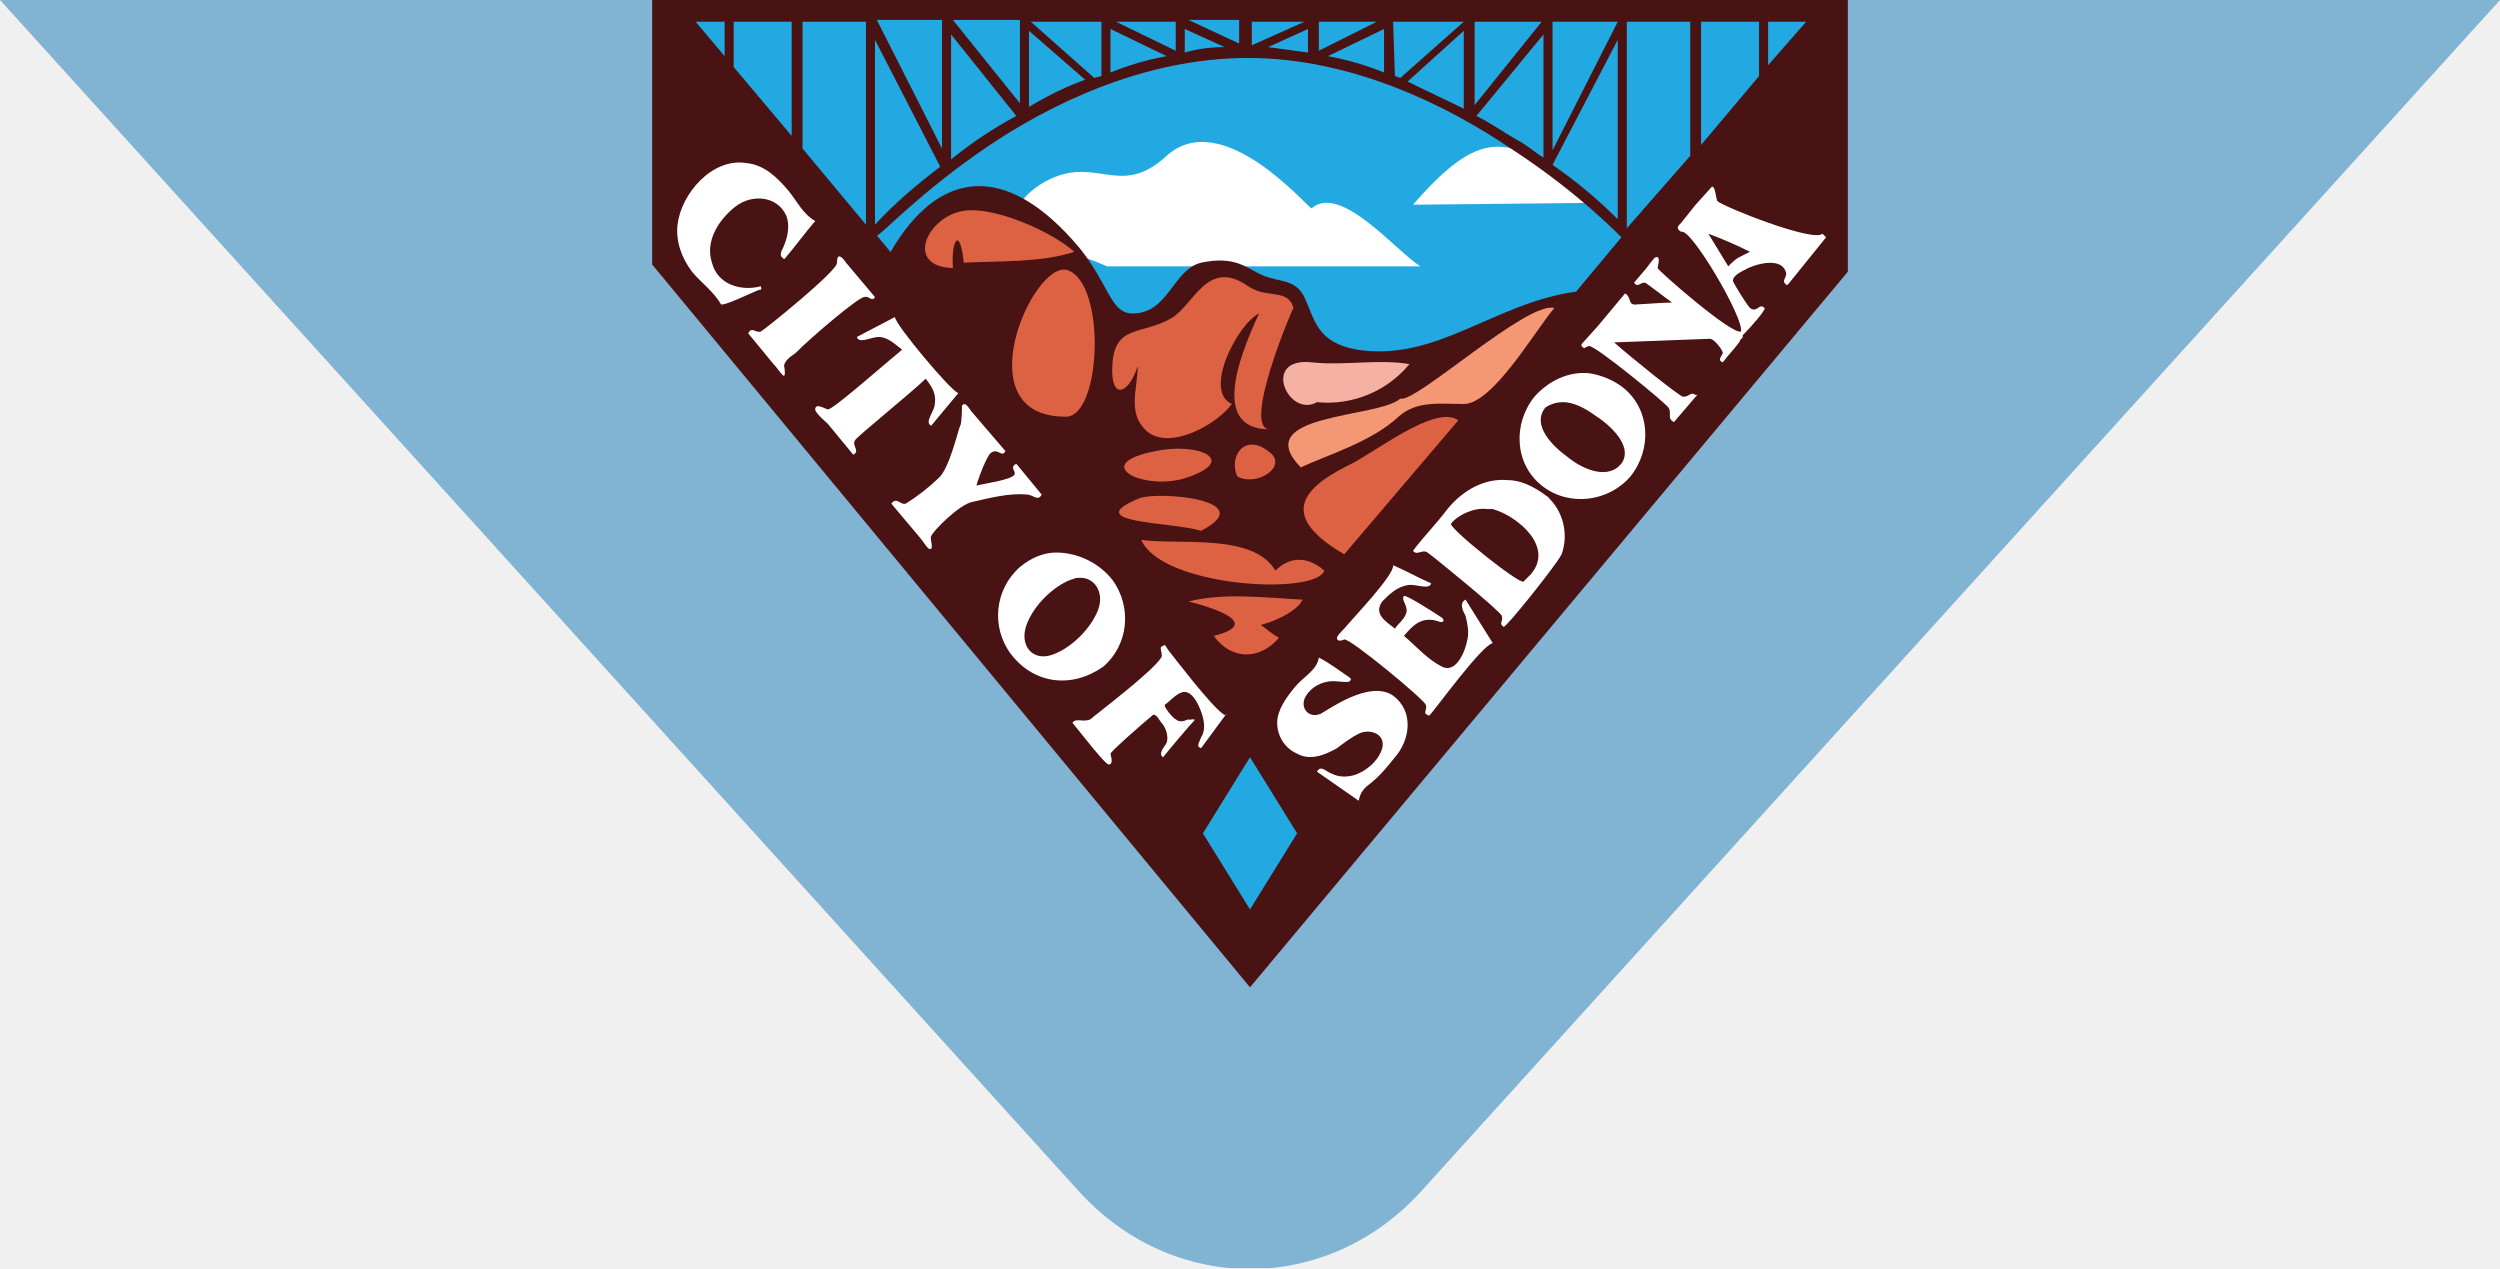
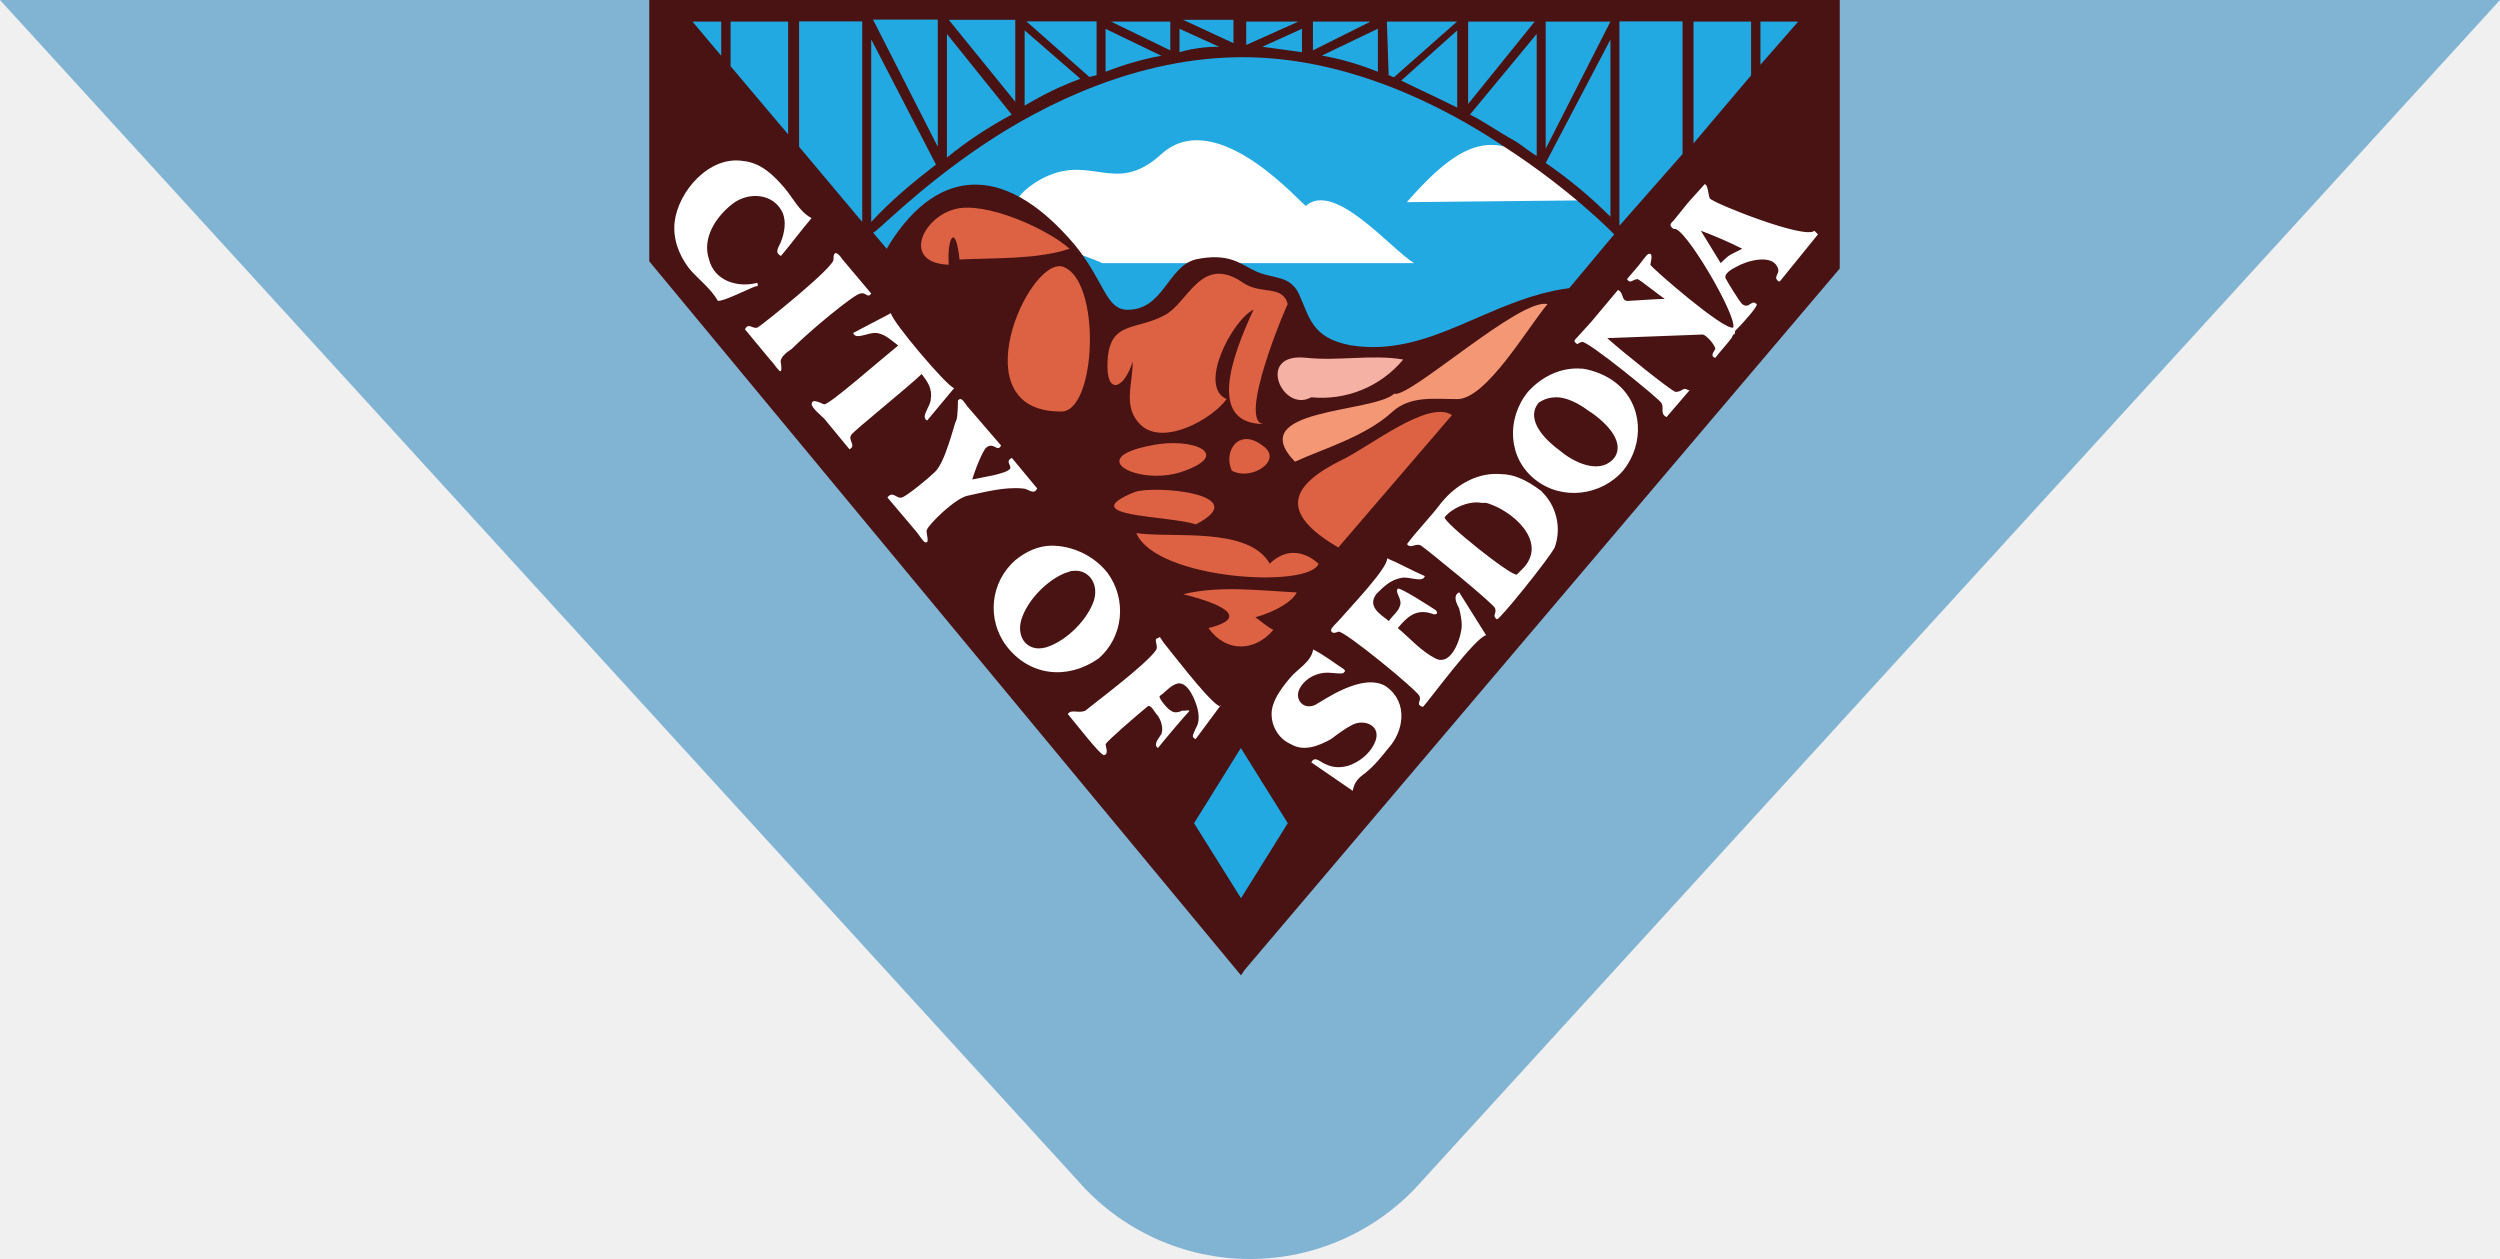
- <svg xmlns="http://www.w3.org/2000/svg" width="138" height="70" fill="none">
-   <g clip-path="url(#a)">
-     <path d="M138 0H0l59.5 65.7c5.2 5.8 13.8 5.8 19 0L138 0Z" fill="#81B3D3" />
-     <path d="m36.7.5 32.1 37.9 32-37.7L36.7.5Z" fill="#23A9E1" />
-     <path d="M61.1 14.7h17.3c-1.3-.8-4.4-4.6-6-3.2-.1.1-4.9-5.7-8-2.9-2.7 2.5-4-.3-7 1.6-3.6 2.4 2 3.7 3.7 4.5Zm26.7-3.5-9.8.1c3.9-4.5 5.6-4 9.8-.1Z" fill="#fff" />
-     <path d="M97.6 3.6V1.2h2.1l-2.1 2.4ZM48.4 13c.1.1 2.4-2.4 6.1-4.9 3.4-2.3 8.6-4.9 14.4-4.9 5.8 0 11.1 2.7 14.5 5 3.7 2.4 6 4.8 6.1 4.9l-2.5 3c-4.5.6-7.7 3.9-12.1 3.2-2.2-.4-2.3-1.6-2.9-2.9-.5-1-1.3-.8-2.3-1.2-.9-.4-1.5-1.1-3.4-.7-1.6.4-1.8 2.9-3.9 2.8-1.1-.1-1.2-1.6-2.8-3.6-4.1-4.9-7.84-4.29-10.44.21L48.4 13ZM40 1.2v1.9l-1.6-1.9H40Zm53.9 0h3.2v3L93.9 8V1.2Zm-4.1 11.4V1.2h3.5v7.4l-3.5 4Zm-.5-10.4v9.9c-1.1-1.1-2.3-2.1-3.6-3l3.6-6.9Zm-4.1-.3v6.8c-.5-.3-.9-.7-1.5-1-.7-.4-1.4-.9-2.2-1.3l3.7-4.5Zm-4.4-.2V6c-1-.5-2.1-1-3.1-1.5l3.1-2.8Zm.6-.5h3.7l-3.7 4.6V1.2Zm4.3 0h3.6l-3.6 7.1V1.2Zm-8.8 0h3.9l-3.5 3.1c-.1 0-.2-.1-.3-.1l-.1-3Zm-.5.4V4c-1-.4-2-.7-3.1-.9l3.1-1.5Zm-4.2 0v1.3L70 2.6l2.2-1Zm-6.8 0 2.2 1c-.8 0-1.5.1-2.2.3V1.6Zm-4.1 0 3.1 1.5c-1.1.2-2.1.5-3.1.9V1.6Zm3.6 1.2-3.3-1.6h3.3v1.6Zm3.5-.4-2.8-1.3h2.8v1.3Zm.7-1.2H72l-2.9 1.3V1.2Zm3.7 0H76l-3.2 1.6V1.2ZM60.4 4.3l-3.5-3.1h3.9v3l-.4.1Zm-3.6-2.6 3.1 2.7c-1.1.4-2.1.9-3.1 1.5V1.7Zm-4.3.2 3.6 4.5c-1.3.7-2.5 1.5-3.6 2.4V1.9Zm-4.2.3 3.6 7c-1.3 1-2.5 2-3.6 3.2V2.2Zm3.7 6-3.6-7.1H52v7.1Zm4.3-2.5-3.7-4.6h3.7v4.6ZM43.7 7.5l-3.2-3.8V1.2h3.2v6.3Zm.6-6.3h3.5v11.2l-3.5-4.2v-7ZM36 0v14.6l33 39.9L102 15V0H36Z" fill="#491213" />
-     <path d="m66.4 46 2.6-4.2 2.6 4.2-2.6 4.2-2.6-4.2Z" fill="#23A9E1" />
-     <path d="M74.2 30.6c-3.4-2-2.6-3.5.2-4.9 1.5-.7 4.8-3.4 6.1-2.5l-6.3 7.4Zm-2.3 2.5c-2-.1-4.3-.4-6.3.1 1.2.3 4.2 1.2 1.4 1.9 1 1.4 2.6 1.3 3.6.1-.4-.2-.7-.5-1-.7 1.1-.3 2.1-.9 2.3-1.4Zm1.2-1.6c-.9-.8-1.9-.8-2.7 0-1.2-2.1-5.4-1.4-7.4-1.7 1.1 2.6 9.6 3.1 10.1 1.7Zm-6.8-2.2c-1.6-.5-6.8-.4-3.4-1.8 1.1-.4 6.7.1 3.4 1.8Zm2-3c-.5-1.1.4-2.4 1.7-1.4 1.2.8-.6 2-1.7 1.4Zm-2.9.1c-2.3.7-5.3-.8-1.6-1.5 2.3-.5 4.7.5 1.6 1.5.1 0-.1 0 0 0Zm-2.6-6.2c-.5 1.6-1.5 1.9-1.4 0 .1-2.3 1.6-1.7 3.2-2.6 1.3-.7 2-3.4 4.3-1.8 1 .7 2.2.1 2.5 1.2 0-.1-2.9 6.7-1.3 6.7-3.2 0-1.8-3.8-.6-6.4-1.2.6-3.1 4.3-1.5 5-.8 1.1-3.4 2.6-4.7 1.5-1.1-1-.5-2.3-.5-3.6Zm-4 2.8c-5.6 0-1.8-8.6.1-8.1 2.2.7 1.9 8.2-.1 8.1Zm-6.2-8.2c-2.6-.1-1.5-2.6.3-3.1 1.7-.5 5.2 1.1 6.4 2.2-1.8.6-4.1.5-6.1.6-.2-2-.7-1.3-.6.3Z" fill="#DC6243" />
-     <path d="M71.8 25.8c-2.9-3 4.3-2.7 5.5-3.8.8.3 7-5.4 8.5-5-1.1 1.3-3.4 5.3-5 5.3-1.3 0-2.6-.2-3.6.7-1.5 1.4-3.9 2.1-5.4 2.8Z" fill="#F49774" />
-     <path d="M72.7 22.2c-1.6.9-3.1-2.5-.3-2.2 1.8.2 3.7-.2 5.4.1a5.86 5.86 0 0 1-5.1 2.1Z" fill="#F4B1A4" />
-     <path d="M51.1 20.9c.3.4.6.8.5 1.4 0 .4-.6 1-.2 1.2l1.5-1.8c-.4-.1-3.5-3.8-3.5-4.2l-2.1 1.1c.1.4.8 0 1.2 0 .5 0 .9.4 1.3.7-1.1.9-3.8 3.3-4.1 3.3-.1 0-.7-.4-.7 0 0 .2.6.7.7.8l1.4 1.7c.4-.2-.1-.5.1-.8.1-.2 3.2-2.7 3.9-3.4Zm-3.4-4.5c.3-.1.4.3.6 0l-1.6-1.9c-.2-.3-.5-.6-.5 0 .1.4-4 3.7-4.2 3.8-.3.1-.5-.3-.7.1l1.4 1.7c.2.2.3.4.5.6.2.2.1-.4.1-.4-.1-.3.3-.6.6-.8 1-1 3.5-3.1 3.8-3.1Zm-5.7-.6c-1.1.3-2.4-.1-2.7-1.3-.4-1.2.4-2.4 1.3-3.1.9-.7 2.3-.6 2.8.5.2.5.1 1.1-.1 1.6-.1.3-.4.6 0 .8.6-.7 1.1-1.4 1.7-2.1-.7-.4-1-1.1-1.5-1.7-.6-.7-1.3-1.4-2.3-1.5-1.9-.3-3.6 1.7-3.8 3.4-.1.9.2 1.8.8 2.6.5.6 1.2 1.1 1.6 1.8.2.1 1.8-.7 2.1-.8.2 0 .1-.1.1-.2-.5.2 0 0 0 0Zm25.5 23.6c-.7-.5-2.6-3-3-3.5l-.2-.3-.2.1c-.1.1.1.4 0 .6-.5.8-3.7 3.2-3.9 3.4-.4.2-.8-.1-1 .2.5.6 1.8 2.3 2 2.3.3 0 .1-.5.1-.6.1-.2 1.7-1.6 2.3-2.1.2-.2.4.3.6.5.2.3.3.7.2 1-.1.2-.5.6-.2.8.4-.5 1.5-1.8 1.7-2 .2-.2-.4 0-.3-.1-.2.1-.5.2-.7 0-.1 0-.7-.7-.6-.8.3-.2.6-.6 1-.7.6-.1 1 1 1.1 1.4.1.4.1.8-.1 1.1-.1.3-.3.5 0 .6l1.4-1.9c0 .1-.1.1-.2 0-.1 0 .1.1 0 0Zm-9.2-8.9c-.7 0-1.4.3-2 .8a3.56 3.56 0 0 0-.5 4.8c1.3 1.7 3.4 1.9 5.1.7 1.4-1.2 1.6-3.3.5-4.8-.8-1-2-1.5-3.1-1.5Zm1.2 1.4c.9-.1 1.5.8 1.1 1.8-.4 1-1.4 2-2.4 2.4-1.2.5-2-.5-1.5-1.7.4-1 1.4-2 2.4-2.4.1 0 .2-.1.4-.1Zm-2.8-4.6c.3 0 .6.4.8 0l-1.4-1.7c-.4.2 0 .4-.1.6-.2.3-1.7.5-2.1.6.1-.4.6-1.7.8-1.8.4-.3.6.3.8-.1l-1.8-2.1c-.2-.2-.4-.7-.6-.4 0 0 0 1-.1 1.1-.1.2-.6 2.4-1.2 2.9a11 11 0 0 1-1.8 1.4c-.3.1-.5-.4-.8 0l1.6 1.9c.1.1.4.6.5.6.3.1 0-.6.1-.7.1-.3 1.6-1.8 2.3-1.9.9-.2 2-.5 3-.4.2 0-.2 0 0 0ZM80.9 34c.1.4.2.9.1 1.3-.1.6-.6 1.9-1.4 1.5-.8-.4-1.4-1.1-2.1-1.7.5-.6 1-1.1 1.9-.8.2.1.4 0 .2-.2-.3-.2-2-1.3-2.1-1.2-.2.2.3.6.1 1-.1.3-.4.5-.6.8-.5-.4-1.2-.8-.7-1.5.4-.4.8-.8 1.4-.9.4-.1 1.2.3 1.3-.1-.7-.3-1.4-.7-2.1-1 .1.5-2.2 2.9-2.7 3.5-.1.1-.4.4-.4.5 0 .3.4.1.4.1.3-.1 4.4 3.3 4.5 3.6.1.2-.1.4 0 .5 0 0 .1.1.2.1.3-.3 2.9-3.9 3.5-4l-1.5-2.4c-.4.2-.1.7 0 .9Zm-4 4.4c-1.3-.9-3.6.8-4 1-.7.3-1.2-.4-.8-1 .3-.5.9-.8 1.5-.8.2 0 .9.1.9 0 .1-.1.1-.1 0-.2-.6-.4-1.1-.8-1.7-1.1-.1.7-.9 1.1-1.3 1.6-.5.6-1 1.3-1 2s.4 1.4 1.1 1.7c.7.4 1.5.1 2.2-.3.4-.3.8-.6 1.2-.8.6-.3 1.5 0 1.3.8-.2.7-.9 1.3-1.6 1.5-.4.1-.8.1-1.2-.1-.3-.1-.6-.5-.8-.1l2.3 1.6c.1-.5.3-.7.7-1 .5-.4.9-.9 1.3-1.4.8-.9 1.1-2.5-.1-3.4Zm17.6-28.1c0 .1 0 .1 0 0l-.9 1-.8 1c-.2.2-.3.3 0 .5.5-.3 3.5 4.8 3.3 5.5-.5.2-4.5-3.3-4.6-3.5 0-.1.2-.7-.1-.6-.1 0-.5.6-.6.7l-.6.7c.2.3.3 0 .6 0 .2.1 1.2.9 1.5 1.1-.5 0-1.7.1-1.9.1-.6.1-.3-.4-.7-.6L88.2 18l-.9 1v.1c.2.2.1.1.4 0 .3-.1 4.3 3.2 4.4 3.4.2.3-.1.6.3.8l1.2-1.4c.1-.1.1-.1 0-.1-.3-.2-.3.1-.7.1-.3-.1-2.9-2.2-3.8-3l5.3-.2c.2 0 .7.6.7.8-.1.2-.3.4 0 .5.3-.4.6-.7.9-1.1l.1-.2c.1 0 .1-.1.1-.2l.1-.1c.3-.3 1.2-1.3 1.1-1.4-.3-.3-.4.3-.8 0-.2-.2-.8-1.2-.9-1.4-.2-.3.4-.6.6-.7.5-.3 2.1-.8 2.3.2 0 .2-.2.4-.1.5 0 0 .1.2.2.1l2.1-2.6-.2-.2c-.5.5-5.5-1.5-5.8-1.8-.1-.2-.1-.8-.3-.8Zm-.2 2.6c.8.3 1.5.6 2.3 1l-.6.3c-.2.1-.4.3-.6.5l-1.1-1.8Zm-6.6 7.7c-1.1-.1-2.2.4-3 1.3-1.2 1.5-1.1 3.7.4 4.9 1.5 1.2 3.7.9 4.9-.5 1.2-1.5 1.1-3.7-.4-4.9-.5-.4-1.2-.7-1.9-.8Zm-1.4 1.6c.6 0 1.3.4 1.7.7.8.5 2.2 1.7 1.5 2.7 0-.1.1-.1-.1.1-.8.8-2.2.1-2.9-.5-.7-.5-2-1.7-1.2-2.7.3-.2.6-.3 1-.3Zm-3.1 4.3c-1.2-.1-2.4.5-3.3 1.6-.6.8-1.3 1.5-1.9 2.3.2.3.5-.1.8.1.3.2 4.1 3.3 4.1 3.5.1.3-.2.4.1.6.1.1 2.9-3.4 3.2-4 .4-1.1.1-2.4-.8-3.2.1.1.2.1 0 0-.8-.6-1.5-.9-2.2-.9Zm-1.1 1.6h.3c1.4.4 3.4 2.1 2.1 3.6l-.4.4c-.2.2-4.2-3-4-3.2.4-.5 1.3-.9 2-.8Z" fill="#fff" />
-   </g>
-   <defs>
-     <clipPath id="a">
-       <path fill="#fff" d="M0 0h138v70H0z" />
-     </clipPath>
-   </defs>
+ <svg xmlns="http://www.w3.org/2000/svg" width="139" height="70" fill="none">
+   <path d="M139 0H0l59.93 65.65a12.7 12.7 0 0 0 19.14 0L139 0Z" fill="#81B3D3" />
+   <path d="M36.8.5 69 38.2 101.09.7 36.8.5Z" fill="#23A9E1" />
+   <path d="M61.27 14.63h17.35c-1.3-.8-4.41-4.58-6.01-3.19-.1.1-4.92-5.67-8.03-2.88-2.7 2.48-4-.3-7.02 1.59-3.6 2.39 2 3.68 3.71 4.47Zm26.78-3.49-9.83.1c3.91-4.47 5.62-3.98 9.83-.1Z" fill="#fff" />
+   <path d="M97.88 3.58V1.2h2.1l-2.1 2.4Zm-49.34 9.35c.1.1 2.4-2.38 6.11-4.87 3.41-2.29 8.63-4.88 14.45-4.88 5.81 0 11.13 2.69 14.54 4.98 3.7 2.39 6.01 4.77 6.11 4.87l-2.5 2.99c-4.52.6-7.73 3.88-12.14 3.18-2.2-.4-2.3-1.59-2.9-2.88-.5-1-1.31-.8-2.31-1.2-.9-.4-1.5-1.1-3.41-.7-1.6.4-1.8 2.9-3.91 2.8-1.1-.1-1.2-1.6-2.81-3.59-4.11-4.87-7.92-4.18-10.53.3L68.89 37.1 48.54 12.93ZM40.1 1.2v1.9l-1.6-1.9h1.6Zm54.06 0h3.2v2.99l-3.2 3.78V1.19Zm-4.12 11.35V1.19h3.51v7.37l-3.5 3.98c.1 0 0 0 0 0Zm-.5-10.35v9.85c-1.1-1.1-2.3-2.1-3.6-2.99l3.6-6.86Zm-4.1-.3v6.77c-.51-.3-.91-.7-1.51-1-.7-.4-1.4-.9-2.2-1.3l3.7-4.47Zm-4.42-.2v4.28c-1-.5-2.1-1-3.11-1.5l3.1-2.78Zm.6-.5h3.71l-3.7 4.58V1.19Zm4.31 0h3.61l-3.6 7.07V1.19Zm-8.82 0h3.9l-3.5 3.09c-.1 0-.2-.1-.3-.1l-.1-2.99Zm-.5.4v2.39c-1-.4-2-.7-3.11-.9l3.1-1.49Zm-4.22 0v1.3l-2.2-.3 2.2-1Zm-6.81 0 2.2 1c-.8 0-1.5.1-2.2.3v-1.3Zm-4.12 0 3.11 1.5c-1.1.2-2.1.5-3.1.89V1.59Zm3.61 1.2-3.3-1.6h3.3v1.6Zm3.51-.4-2.8-1.3h2.8v1.3Zm.7-1.2h2.91l-2.9 1.3v-1.3Zm3.72 0h3.2l-3.2 1.6v-1.6ZM60.57 4.28l-3.5-3.09h3.9v2.99l-.4.1Zm-3.6-2.59 3.1 2.69c-1.1.4-2.1.9-3.1 1.49V1.69Zm-4.32.2 3.6 4.48c-1.3.7-2.5 1.49-3.6 2.39V1.89Zm-4.21.3 3.6 6.96c-1.3 1-2.5 2-3.6 3.19V2.19Zm3.7 5.97-3.6-7.07h3.6v7.07Zm4.32-2.49L52.75 1.1h3.7v4.58Zm-12.64 1.8-3.2-3.79V1.2h3.2v6.27Zm.6-6.28h3.52v11.15l-3.51-4.18V1.19ZM69.3 0H36.1v14.53L69 54.23l.2-.3 33.09-39V0h-33Z" fill="#491213" />
+   <path d="m66.39 45.77 2.6-4.18 2.61 4.18-2.6 4.17-2.61-4.17Z" fill="#23A9E1" />
+   <path d="M74.41 30.44c-3.4-1.99-2.6-3.48.2-4.87 1.5-.7 4.81-3.38 6.12-2.49l-6.32 7.36Zm-2.3 2.5c-2.01-.1-4.32-.4-6.32.1 1.2.29 4.2 1.18 1.4 1.88 1 1.4 2.6 1.3 3.61.1-.4-.2-.7-.5-1-.7 1.1-.3 2.1-.9 2.3-1.39Zm1.2-1.6c-.9-.8-1.9-.8-2.71 0-1.2-2.09-5.42-1.4-7.42-1.7 1.1 2.6 9.63 3.1 10.13 1.7Zm-6.82-2.19c-1.6-.5-6.82-.4-3.41-1.79 1.1-.4 6.72.1 3.4 1.8Zm2-2.98c-.5-1.1.4-2.4 1.7-1.4 1.21.8-.6 2-1.7 1.4Zm-2.9.1c-2.31.7-5.32-.8-1.6-1.5 2.3-.5 4.7.5 1.6 1.5.1 0-.1 0 0 0Zm-2.61-6.17c-.5 1.59-1.5 1.89-1.4 0 .1-2.3 1.6-1.7 3.2-2.59 1.3-.7 2-3.38 4.32-1.8 1 .7 2.2.1 2.5 1.2 0-.1-2.9 6.67-1.3 6.67-3.21 0-1.8-3.78-.6-6.37-1.2.6-3.11 4.28-1.5 4.98-.8 1.1-3.42 2.58-4.72 1.49-1.1-1-.5-2.29-.5-3.58Zm-4.01 2.78c-5.62 0-1.8-8.55.1-8.06 2.2.7 1.9 8.16-.1 8.06Zm-6.22-8.16c-2.6-.1-1.5-2.58.3-3.08 1.7-.5 5.21 1.1 6.42 2.19-1.8.6-4.11.5-6.12.6-.2-2-.7-1.3-.6.3Z" fill="#DC6243" />
+   <path d="M72 25.67c-2.9-2.99 4.32-2.69 5.52-3.78.8.3 7.02-5.37 8.52-4.98-1.1 1.3-3.4 5.28-5.01 5.28-1.3 0-2.6-.2-3.61.7-1.5 1.39-3.91 2.08-5.42 2.78Z" fill="#F49774" />
+   <path d="M72.9 22.09c-1.6.9-3.1-2.49-.3-2.2 1.81.2 3.72-.2 5.42.1a5.9 5.9 0 0 1-5.11 2.1Z" fill="#F4B1A4" />
+   <path d="M51.25 20.8c.3.4.6.79.5 1.39 0 .4-.6 1-.2 1.19l1.5-1.8c-.4-.09-3.51-3.77-3.51-4.17l-2.1 1.1c.1.4.8 0 1.2 0 .5 0 .9.4 1.3.7-1.1.89-3.8 3.27-4.11 3.27-.1 0-.7-.4-.7 0 0 .2.6.7.7.8l1.4 1.7c.4-.2-.1-.5.1-.8.1-.2 3.21-2.69 3.92-3.39Zm-3.41-4.48c.3-.1.4.3.6 0l-1.6-1.9c-.2-.3-.5-.6-.5 0 .1.4-4.02 3.69-4.22 3.79-.3.1-.5-.3-.7.1l1.4 1.69c.2.2.3.4.5.6.2.2.1-.4.1-.4-.1-.3.3-.6.6-.8 1-1 3.51-3.08 3.82-3.08Zm-5.72-.6c-1.1.3-2.4-.1-2.7-1.3-.4-1.19.4-2.38 1.3-3.08.9-.7 2.3-.6 2.8.5.2.5.1 1.1-.1 1.6-.1.29-.4.59 0 .79.6-.7 1.1-1.4 1.7-2.1-.7-.39-1-1.09-1.5-1.68-.6-.7-1.3-1.4-2.3-1.5-1.9-.3-3.61 1.7-3.81 3.39-.1.9.2 1.79.8 2.58.5.6 1.2 1.1 1.6 1.8.2.1 1.8-.7 2.1-.8.21 0 .1-.1.1-.2-.5.2 0 0 0 0ZM67.69 39.2c-.7-.5-2.6-2.99-3-3.48l-.2-.3-.2.1c-.1.1.1.4 0 .6-.5.8-3.72 3.18-3.92 3.38-.4.2-.8-.1-1 .2.5.6 1.8 2.28 2 2.28.3 0 .1-.5.1-.6.1-.2 1.7-1.58 2.31-2.08.2-.2.4.3.6.5.2.3.3.7.2 1-.1.19-.5.59-.2.79.4-.5 1.5-1.8 1.7-2 .2-.2-.4 0-.3-.1-.2.1-.5.2-.7 0-.1 0-.7-.69-.6-.79.3-.2.6-.6 1-.7.6-.1 1 1 1.1 1.4.1.4.1.8-.1 1.1-.1.3-.3.49 0 .59l1.41-1.9c0 .1-.1.1-.2 0-.1 0 .1.1 0 0Zm-9.22-8.86c-.7 0-1.4.3-2.01.8a3.52 3.52 0 0 0-.5 4.78c1.3 1.69 3.4 1.89 5.11.7 1.4-1.2 1.6-3.3.5-4.78-.8-1-2-1.5-3.1-1.5Zm1.2 1.4c.9-.1 1.5.8 1.1 1.79-.4 1-1.4 1.99-2.4 2.39-1.2.5-2.01-.5-1.5-1.7.4-.99 1.4-1.99 2.4-2.38.1 0 .2-.1.4-.1Zm-2.8-4.58c.3 0 .6.4.8 0l-1.41-1.7c-.4.2 0 .4-.1.6-.2.3-1.7.5-2.1.6.1-.4.6-1.69.8-1.79.4-.3.6.3.8-.1l-1.8-2.09c-.2-.2-.4-.7-.6-.4 0 0 0 1-.1 1.1-.11.2-.61 2.39-1.21 2.89-.3.3-1.5 1.29-1.8 1.39-.3.1-.5-.4-.81 0l1.6 1.89c.1.1.4.6.5.6.3.1 0-.6.1-.7.1-.3 1.61-1.8 2.31-1.9.9-.19 2-.49 3.01-.39.2 0-.2 0 0 0Zm24.26 6.67c.1.4.2.9.1 1.29-.1.6-.6 1.89-1.4 1.5-.8-.4-1.4-1.1-2.11-1.7.5-.6 1-1.1 1.9-.8.2.1.4 0 .2-.2-.3-.2-2-1.29-2.1-1.19-.2.2.3.6.1 1-.1.3-.4.5-.6.8-.5-.4-1.2-.8-.7-1.5.4-.4.8-.8 1.4-.9.4-.1 1.2.3 1.3-.1-.7-.3-1.4-.7-2.1-.99.1.5-2.2 2.89-2.7 3.48-.1.1-.41.4-.41.5 0 .3.4.1.4.1.3-.1 4.41 3.28 4.51 3.58.1.2-.1.4 0 .5 0 0 .1.1.2.1.3-.3 2.91-3.88 3.51-3.98l-1.5-2.39c-.4.2-.1.7 0 .9Zm-4.01 4.37c-1.3-.9-3.61.8-4.01 1-.7.3-1.2-.4-.8-1 .3-.5.9-.8 1.5-.8.2 0 .9.1.9 0 .1-.1.1-.1 0-.2-.6-.39-1.1-.79-1.7-1.09-.1.7-.9 1.1-1.3 1.6-.5.6-1.01 1.29-1.01 1.99s.4 1.39 1.1 1.69c.7.4 1.5.1 2.21-.3.4-.3.8-.6 1.2-.8.6-.3 1.5 0 1.3.8-.2.7-.9 1.3-1.6 1.5-.4.1-.8.1-1.2-.1-.3-.1-.6-.5-.8-.1l2.3 1.58c.1-.5.3-.7.7-.99.5-.4.9-.9 1.3-1.4.81-.89 1.11-2.48-.1-3.38Zm17.65-27.95c0 .1 0 .1 0 0l-.9 1-.8.99c-.2.2-.3.3 0 .5.5-.3 3.5 4.77 3.3 5.47-.5.2-4.51-3.29-4.61-3.49 0-.1.2-.7-.1-.6-.1 0-.5.6-.6.7l-.6.7c.2.3.3 0 .6 0 .2.1 1.2.9 1.5 1.1-.5 0-1.7.1-1.9.1-.6.1-.3-.4-.7-.6l-1.5 1.79-.91 1v.1c.2.2.1.1.4 0 .3-.1 4.31 3.18 4.41 3.38.2.3-.1.6.3.8l1.2-1.4c.1-.1.1-.1 0-.1-.3-.2-.3.1-.7.1-.3-.1-2.9-2.19-3.8-2.99l5.3-.2c.2 0 .71.6.71.8-.1.2-.3.4 0 .5.3-.4.6-.7.9-1.1l.1-.2c.1 0 .1-.1.1-.2l.1-.1c.3-.3 1.2-1.29 1.1-1.39-.3-.3-.4.3-.8 0-.2-.2-.8-1.2-.9-1.39-.2-.3.4-.6.6-.7.5-.3 2.1-.8 2.31.2 0 .2-.2.4-.1.5 0 0 .1.2.2.1l2.1-2.59-.2-.2c-.5.5-5.51-1.49-5.81-1.79-.1-.2-.1-.8-.3-.8Zm-.2 2.58c.8.3 1.5.6 2.3 1l-.6.3c-.2.1-.4.3-.6.5l-1.1-1.8Zm-6.62 7.67c-1.1-.1-2.2.4-3 1.29-1.21 1.5-1.11 3.68.4 4.87 1.5 1.2 3.7.9 4.9-.5 1.2-1.49 1.1-3.68-.4-4.87-.5-.4-1.2-.7-1.9-.8Zm-1.4 1.59c.6 0 1.3.4 1.7.7.8.5 2.2 1.68 1.5 2.68 0-.1.1-.1-.1.1-.8.8-2.2.1-2.9-.5-.7-.5-2.01-1.69-1.2-2.68.3-.2.6-.3 1-.3Zm-3.11 4.27c-1.2-.1-2.41.5-3.31 1.6-.6.8-1.3 1.49-1.9 2.29.2.3.5-.1.8.1.3.2 4.1 3.28 4.1 3.48.1.3-.2.4.1.6.1.1 2.91-3.39 3.21-3.99.4-1.09.1-2.38-.8-3.18.1.1.2.1 0 0-.8-.6-1.5-.9-2.2-.9Zm-1.1 1.6h.3c1.4.4 3.4 2.09 2.1 3.58l-.4.4c-.2.2-4.21-2.99-4.01-3.19.4-.5 1.3-.9 2-.8Z" fill="#fff" />
</svg>
